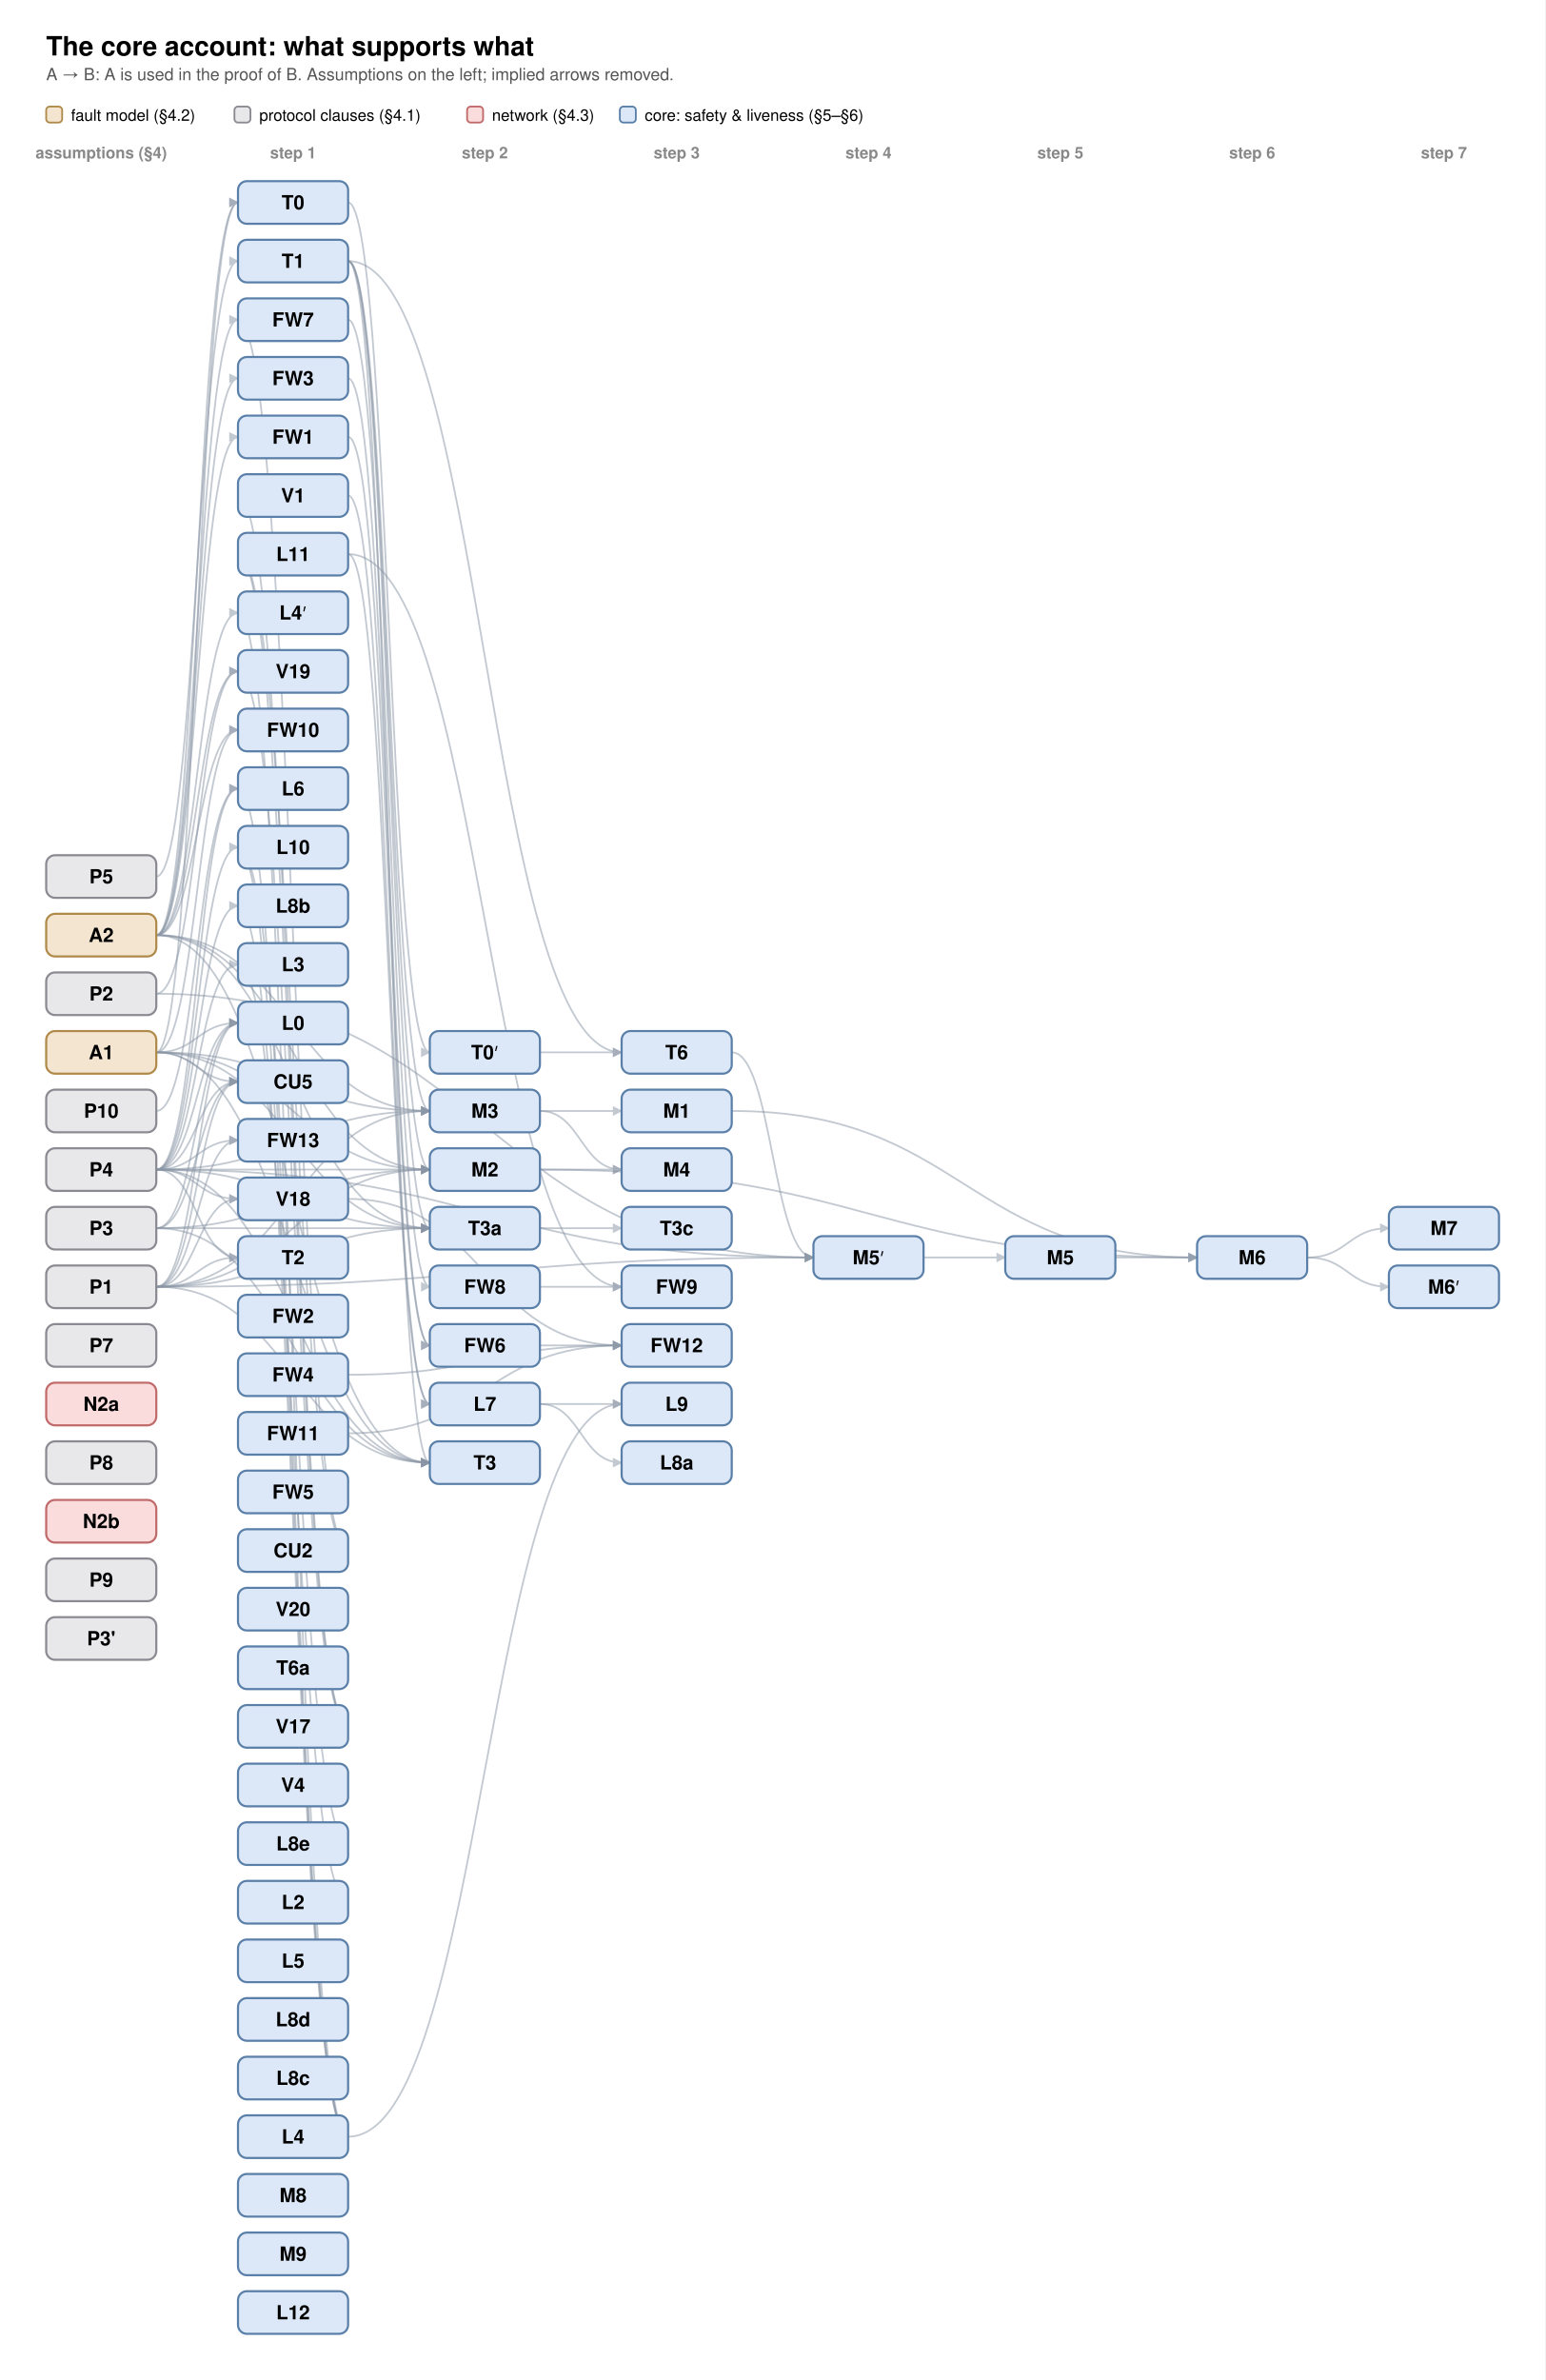
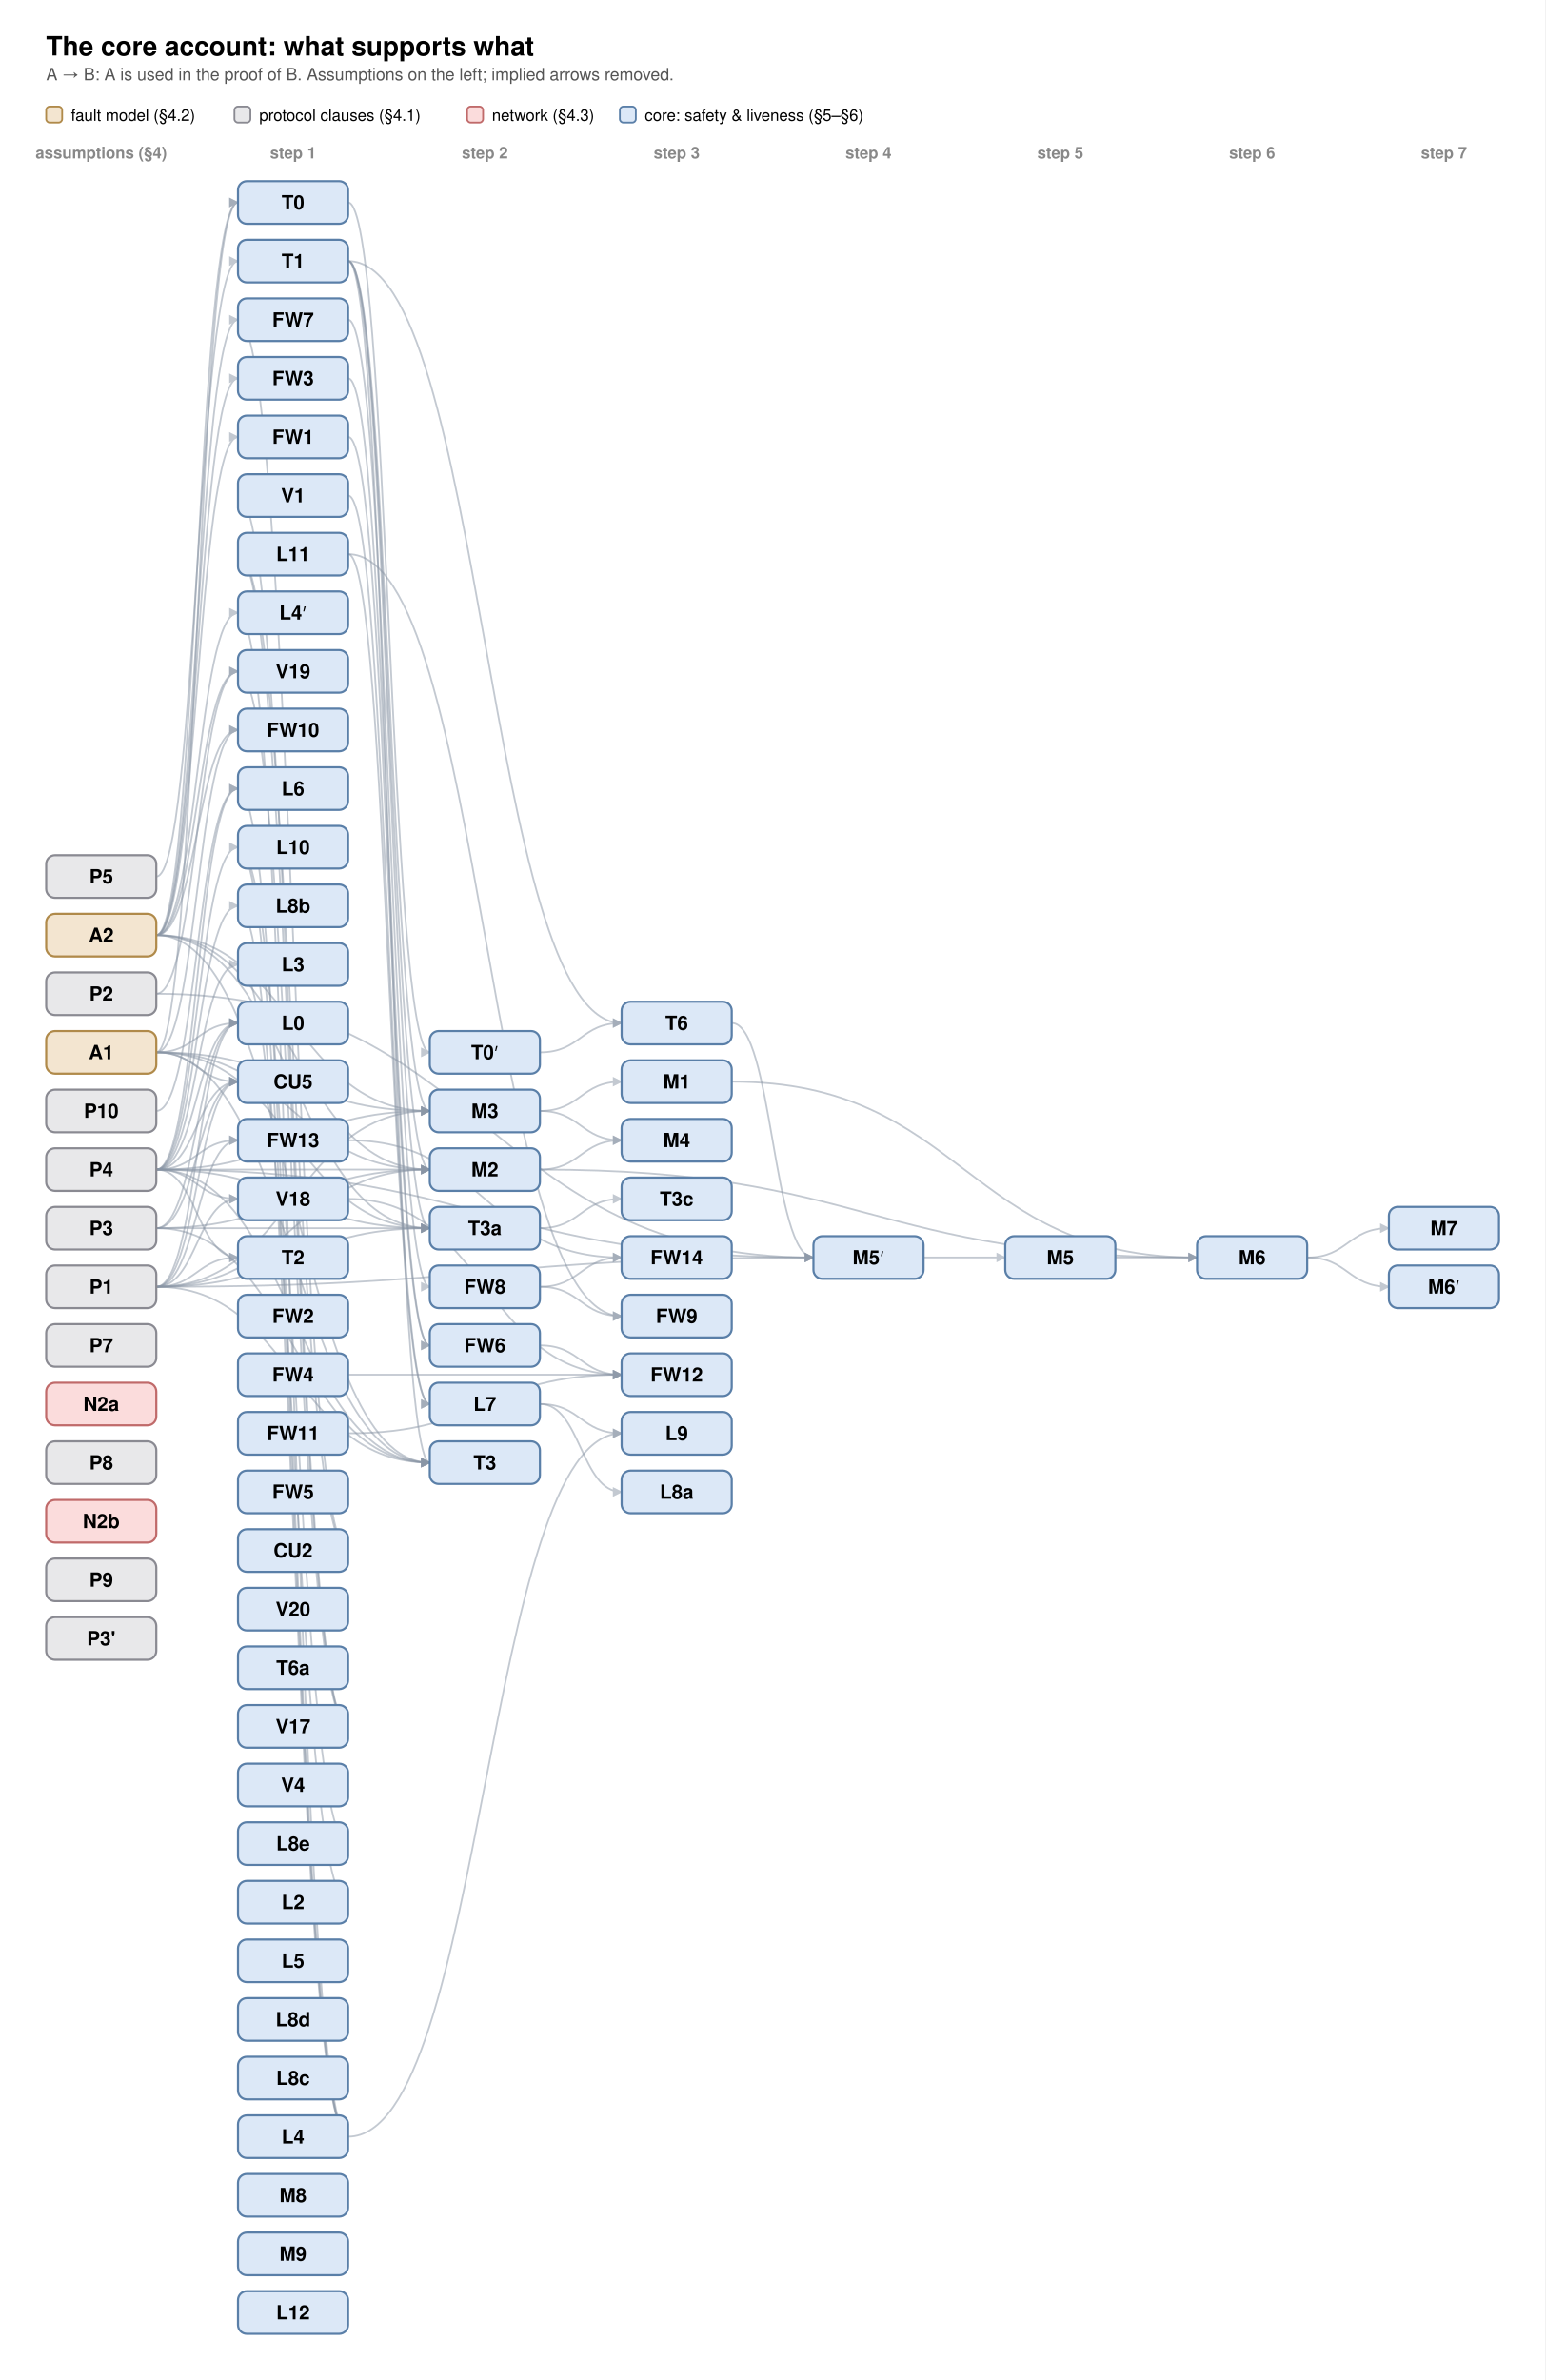
<svg xmlns="http://www.w3.org/2000/svg" width="870" height="1340" viewBox="0 0 870 1340" font-family="Helvetica,Arial,sans-serif">
  <style>text{dominant-baseline:middle}.lbl{font-size:11px;font-weight:700}.nm{font-size:8.5px;fill:#444}.ttl{font-size:15px;font-weight:700}.sub{font-size:9.5px;fill:#555}.key{font-size:9px}.col{font-size:9px;fill:#888;font-weight:700}</style>
  <rect width="870" height="1340" fill="#fff" />
  <defs>
    <marker id="a" viewBox="0 0 10 10" refX="9" refY="5" markerWidth="5.5" markerHeight="5.5" orient="auto-start-reverse">
      <path d="M0,0 L10,5 L0,10 z" fill="#8894a4" />
    </marker>
  </defs>
  <text class="ttl" x="26" y="26">The core account: what supports what</text>
  <text class="sub" x="26" y="42">A → B: A is used in the proof of B. Assumptions on the left; implied arrows removed.</text>
  <rect x="26" y="60" width="9" height="9" rx="2" fill="#f3e5d0" stroke="#b08a4a" />
  <text class="key" x="40" y="65">fault model (§4.2)</text>
  <rect x="132.0" y="60" width="9" height="9" rx="2" fill="#e8e8ea" stroke="#8a8a92" />
  <text class="key" x="146.0" y="65">protocol clauses (§4.1)</text>
  <rect x="263.0" y="60" width="9" height="9" rx="2" fill="#fbdcdc" stroke="#c06a6a" />
  <text class="key" x="277.0" y="65">network (§4.3)</text>
  <rect x="349.0" y="60" width="9" height="9" rx="2" fill="#dce8f7" stroke="#5a7fa8" />
  <text class="key" x="363.0" y="65">core: safety &amp; liveness (§5–§6)</text>
  <text class="col" x="57.0" y="86" text-anchor="middle">assumptions (§4)</text>
  <text class="col" x="165.0" y="86" text-anchor="middle">step 1</text>
  <text class="col" x="273.0" y="86" text-anchor="middle">step 2</text>
  <text class="col" x="381.0" y="86" text-anchor="middle">step 3</text>
  <text class="col" x="489.0" y="86" text-anchor="middle">step 4</text>
  <text class="col" x="597.0" y="86" text-anchor="middle">step 5</text>
  <text class="col" x="705.0" y="86" text-anchor="middle">step 6</text>
  <text class="col" x="813.0" y="86" text-anchor="middle">step 7</text>
  <path d="M196.0,312.0 C219.0,312.0 219.0,790.5 242.0,790.5" fill="none" stroke="#8894a4" stroke-width="1" opacity="0.5" marker-end="url(#a)" />
-   <path d="M196.0,312.0 C273.0,312.0 273.0,724.5 350.0,724.5" fill="none" stroke="#8894a4" stroke-width="1" opacity="0.5" marker-end="url(#a)" />
-   <path d="M412.0,592.5 C435.0,592.5 435.0,708.0 458.0,708.0" fill="none" stroke="#8894a4" stroke-width="1" opacity="0.5" marker-end="url(#a)" />
+   <path d="M196.0,312.0 C273.0,312.0 273.0,741.0 350.0,741.0" fill="none" stroke="#8894a4" stroke-width="1" opacity="0.5" marker-end="url(#a)" />
+   <path d="M412.0,576.0 C435.0,576.0 435.0,708.0 458.0,708.0" fill="none" stroke="#8894a4" stroke-width="1" opacity="0.5" marker-end="url(#a)" />
  <path d="M196.0,972.0 C165.0,972.0 165.0,378.0 134.0,378.0" fill="none" stroke="#8894a4" stroke-width="1" opacity="0.5" marker-end="url(#a)" />
  <path d="M196.0,972.0 C165.0,972.0 165.0,279.0 134.0,279.0" fill="none" stroke="#8894a4" stroke-width="1" opacity="0.5" marker-end="url(#a)" />
  <path d="M196.0,972.0 C165.0,972.0 165.0,312.0 134.0,312.0" fill="none" stroke="#8894a4" stroke-width="1" opacity="0.5" marker-end="url(#a)" />
-   <path d="M304.0,658.5 C327.0,658.5 327.0,658.5 350.0,658.5" fill="none" stroke="#8894a4" stroke-width="1" opacity="0.5" marker-end="url(#a)" />
+   <path d="M304.0,658.5 C327.0,658.5 327.0,642.0 350.0,642.0" fill="none" stroke="#8894a4" stroke-width="1" opacity="0.5" marker-end="url(#a)" />
  <path d="M304.0,658.5 C489.0,658.5 489.0,708.0 674.0,708.0" fill="none" stroke="#8894a4" stroke-width="1" opacity="0.5" marker-end="url(#a)" />
-   <path d="M304.0,790.5 C327.0,790.5 327.0,790.5 350.0,790.5" fill="none" stroke="#8894a4" stroke-width="1" opacity="0.5" marker-end="url(#a)" />
-   <path d="M304.0,790.5 C327.0,790.5 327.0,823.5 350.0,823.5" fill="none" stroke="#8894a4" stroke-width="1" opacity="0.5" marker-end="url(#a)" />
-   <path d="M196.0,807.0 C273.0,807.0 273.0,757.5 350.0,757.5" fill="none" stroke="#8894a4" stroke-width="1" opacity="0.5" marker-end="url(#a)" />
+   <path d="M304.0,790.5 C327.0,790.5 327.0,807.0 350.0,807.0" fill="none" stroke="#8894a4" stroke-width="1" opacity="0.5" marker-end="url(#a)" />
+   <path d="M304.0,790.5 C327.0,790.5 327.0,840.0 350.0,840.0" fill="none" stroke="#8894a4" stroke-width="1" opacity="0.5" marker-end="url(#a)" />
+   <path d="M196.0,642.0 C273.0,642.0 273.0,708.0 350.0,708.0" fill="none" stroke="#8894a4" stroke-width="1" opacity="0.5" marker-end="url(#a)" />
+   <path d="M196.0,807.0 C273.0,807.0 273.0,774.0 350.0,774.0" fill="none" stroke="#8894a4" stroke-width="1" opacity="0.5" marker-end="url(#a)" />
  <path d="M88.0,691.5 C111.0,691.5 111.0,609.0 134.0,609.0" fill="none" stroke="#8894a4" stroke-width="1" opacity="0.5" marker-end="url(#a)" />
  <path d="M88.0,691.5 C165.0,691.5 165.0,691.5 242.0,691.5" fill="none" stroke="#8894a4" stroke-width="1" opacity="0.5" marker-end="url(#a)" />
  <path d="M88.0,691.5 C165.0,691.5 165.0,823.5 242.0,823.5" fill="none" stroke="#8894a4" stroke-width="1" opacity="0.5" marker-end="url(#a)" />
  <path d="M88.0,691.5 C165.0,691.5 165.0,658.5 242.0,658.5" fill="none" stroke="#8894a4" stroke-width="1" opacity="0.5" marker-end="url(#a)" />
  <path d="M88.0,691.5 C111.0,691.5 111.0,576.0 134.0,576.0" fill="none" stroke="#8894a4" stroke-width="1" opacity="0.5" marker-end="url(#a)" />
  <path d="M196.0,147.0 C219.0,147.0 219.0,625.5 242.0,625.5" fill="none" stroke="#8894a4" stroke-width="1" opacity="0.5" marker-end="url(#a)" />
  <path d="M196.0,147.0 C219.0,147.0 219.0,823.5 242.0,823.5" fill="none" stroke="#8894a4" stroke-width="1" opacity="0.5" marker-end="url(#a)" />
  <path d="M196.0,147.0 C219.0,147.0 219.0,691.5 242.0,691.5" fill="none" stroke="#8894a4" stroke-width="1" opacity="0.5" marker-end="url(#a)" />
-   <path d="M196.0,147.0 C273.0,147.0 273.0,592.5 350.0,592.5" fill="none" stroke="#8894a4" stroke-width="1" opacity="0.5" marker-end="url(#a)" />
+   <path d="M196.0,147.0 C273.0,147.0 273.0,576.0 350.0,576.0" fill="none" stroke="#8894a4" stroke-width="1" opacity="0.5" marker-end="url(#a)" />
  <path d="M196.0,147.0 C219.0,147.0 219.0,658.5 242.0,658.5" fill="none" stroke="#8894a4" stroke-width="1" opacity="0.5" marker-end="url(#a)" />
  <path d="M88.0,625.5 C111.0,625.5 111.0,444.0 134.0,444.0" fill="none" stroke="#8894a4" stroke-width="1" opacity="0.5" marker-end="url(#a)" />
-   <path d="M304.0,724.5 C327.0,724.5 327.0,724.5 350.0,724.5" fill="none" stroke="#8894a4" stroke-width="1" opacity="0.5" marker-end="url(#a)" />
+   <path d="M304.0,724.5 C327.0,724.5 327.0,708.0 350.0,708.0" fill="none" stroke="#8894a4" stroke-width="1" opacity="0.5" marker-end="url(#a)" />
+   <path d="M304.0,724.5 C327.0,724.5 327.0,741.0 350.0,741.0" fill="none" stroke="#8894a4" stroke-width="1" opacity="0.5" marker-end="url(#a)" />
  <path d="M88.0,724.5 C111.0,724.5 111.0,642.0 134.0,642.0" fill="none" stroke="#8894a4" stroke-width="1" opacity="0.5" marker-end="url(#a)" />
  <path d="M88.0,724.5 C165.0,724.5 165.0,625.5 242.0,625.5" fill="none" stroke="#8894a4" stroke-width="1" opacity="0.5" marker-end="url(#a)" />
  <path d="M88.0,724.5 C165.0,724.5 165.0,691.5 242.0,691.5" fill="none" stroke="#8894a4" stroke-width="1" opacity="0.5" marker-end="url(#a)" />
  <path d="M88.0,724.5 C111.0,724.5 111.0,609.0 134.0,609.0" fill="none" stroke="#8894a4" stroke-width="1" opacity="0.5" marker-end="url(#a)" />
  <path d="M88.0,724.5 C111.0,724.5 111.0,708.0 134.0,708.0" fill="none" stroke="#8894a4" stroke-width="1" opacity="0.5" marker-end="url(#a)" />
  <path d="M88.0,724.5 C165.0,724.5 165.0,823.5 242.0,823.5" fill="none" stroke="#8894a4" stroke-width="1" opacity="0.5" marker-end="url(#a)" />
  <path d="M88.0,724.5 C111.0,724.5 111.0,576.0 134.0,576.0" fill="none" stroke="#8894a4" stroke-width="1" opacity="0.5" marker-end="url(#a)" />
  <path d="M88.0,724.5 C273.0,724.5 273.0,708.0 458.0,708.0" fill="none" stroke="#8894a4" stroke-width="1" opacity="0.5" marker-end="url(#a)" />
  <path d="M88.0,724.5 C165.0,724.5 165.0,658.5 242.0,658.5" fill="none" stroke="#8894a4" stroke-width="1" opacity="0.5" marker-end="url(#a)" />
  <path d="M88.0,724.5 C111.0,724.5 111.0,675.0 134.0,675.0" fill="none" stroke="#8894a4" stroke-width="1" opacity="0.5" marker-end="url(#a)" />
-   <path d="M304.0,757.5 C327.0,757.5 327.0,757.5 350.0,757.5" fill="none" stroke="#8894a4" stroke-width="1" opacity="0.5" marker-end="url(#a)" />
-   <path d="M196.0,1203.0 C273.0,1203.0 273.0,790.5 350.0,790.5" fill="none" stroke="#8894a4" stroke-width="1" opacity="0.5" marker-end="url(#a)" />
+   <path d="M304.0,757.5 C327.0,757.5 327.0,774.0 350.0,774.0" fill="none" stroke="#8894a4" stroke-width="1" opacity="0.5" marker-end="url(#a)" />
+   <path d="M196.0,1203.0 C273.0,1203.0 273.0,807.0 350.0,807.0" fill="none" stroke="#8894a4" stroke-width="1" opacity="0.5" marker-end="url(#a)" />
  <path d="M196.0,1203.0 C165.0,1203.0 165.0,345.0 134.0,345.0" fill="none" stroke="#8894a4" stroke-width="1" opacity="0.5" marker-end="url(#a)" />
  <path d="M196.0,1203.0 C165.0,1203.0 165.0,510.0 134.0,510.0" fill="none" stroke="#8894a4" stroke-width="1" opacity="0.5" marker-end="url(#a)" />
  <path d="M196.0,1203.0 C165.0,1203.0 165.0,444.0 134.0,444.0" fill="none" stroke="#8894a4" stroke-width="1" opacity="0.5" marker-end="url(#a)" />
  <path d="M196.0,1203.0 C165.0,1203.0 165.0,477.0 134.0,477.0" fill="none" stroke="#8894a4" stroke-width="1" opacity="0.5" marker-end="url(#a)" />
  <path d="M196.0,279.0 C219.0,279.0 219.0,790.5 242.0,790.5" fill="none" stroke="#8894a4" stroke-width="1" opacity="0.5" marker-end="url(#a)" />
  <path d="M628.0,708.0 C651.0,708.0 651.0,708.0 674.0,708.0" fill="none" stroke="#8894a4" stroke-width="1" opacity="0.5" marker-end="url(#a)" />
  <path d="M88.0,658.5 C111.0,658.5 111.0,642.0 134.0,642.0" fill="none" stroke="#8894a4" stroke-width="1" opacity="0.5" marker-end="url(#a)" />
  <path d="M88.0,658.5 C165.0,658.5 165.0,625.5 242.0,625.5" fill="none" stroke="#8894a4" stroke-width="1" opacity="0.5" marker-end="url(#a)" />
  <path d="M88.0,658.5 C165.0,658.5 165.0,691.5 242.0,691.5" fill="none" stroke="#8894a4" stroke-width="1" opacity="0.5" marker-end="url(#a)" />
  <path d="M88.0,658.5 C111.0,658.5 111.0,609.0 134.0,609.0" fill="none" stroke="#8894a4" stroke-width="1" opacity="0.5" marker-end="url(#a)" />
  <path d="M88.0,658.5 C111.0,658.5 111.0,510.0 134.0,510.0" fill="none" stroke="#8894a4" stroke-width="1" opacity="0.5" marker-end="url(#a)" />
  <path d="M88.0,658.5 C111.0,658.5 111.0,543.0 134.0,543.0" fill="none" stroke="#8894a4" stroke-width="1" opacity="0.5" marker-end="url(#a)" />
  <path d="M88.0,658.5 C111.0,658.5 111.0,444.0 134.0,444.0" fill="none" stroke="#8894a4" stroke-width="1" opacity="0.5" marker-end="url(#a)" />
  <path d="M88.0,658.5 C111.0,658.5 111.0,708.0 134.0,708.0" fill="none" stroke="#8894a4" stroke-width="1" opacity="0.5" marker-end="url(#a)" />
  <path d="M88.0,658.5 C165.0,658.5 165.0,823.5 242.0,823.5" fill="none" stroke="#8894a4" stroke-width="1" opacity="0.5" marker-end="url(#a)" />
  <path d="M88.0,658.5 C111.0,658.5 111.0,477.0 134.0,477.0" fill="none" stroke="#8894a4" stroke-width="1" opacity="0.5" marker-end="url(#a)" />
  <path d="M88.0,658.5 C111.0,658.5 111.0,576.0 134.0,576.0" fill="none" stroke="#8894a4" stroke-width="1" opacity="0.5" marker-end="url(#a)" />
  <path d="M88.0,658.5 C273.0,658.5 273.0,708.0 458.0,708.0" fill="none" stroke="#8894a4" stroke-width="1" opacity="0.5" marker-end="url(#a)" />
  <path d="M88.0,658.5 C165.0,658.5 165.0,658.5 242.0,658.5" fill="none" stroke="#8894a4" stroke-width="1" opacity="0.5" marker-end="url(#a)" />
  <path d="M88.0,658.5 C111.0,658.5 111.0,675.0 134.0,675.0" fill="none" stroke="#8894a4" stroke-width="1" opacity="0.5" marker-end="url(#a)" />
  <path d="M88.0,526.5 C111.0,526.5 111.0,114.0 134.0,114.0" fill="none" stroke="#8894a4" stroke-width="1" opacity="0.5" marker-end="url(#a)" />
  <path d="M88.0,526.5 C165.0,526.5 165.0,625.5 242.0,625.5" fill="none" stroke="#8894a4" stroke-width="1" opacity="0.5" marker-end="url(#a)" />
  <path d="M88.0,526.5 C165.0,526.5 165.0,691.5 242.0,691.5" fill="none" stroke="#8894a4" stroke-width="1" opacity="0.5" marker-end="url(#a)" />
  <path d="M88.0,526.5 C111.0,526.5 111.0,411.0 134.0,411.0" fill="none" stroke="#8894a4" stroke-width="1" opacity="0.5" marker-end="url(#a)" />
  <path d="M88.0,526.5 C111.0,526.5 111.0,345.0 134.0,345.0" fill="none" stroke="#8894a4" stroke-width="1" opacity="0.5" marker-end="url(#a)" />
  <path d="M88.0,526.5 C111.0,526.5 111.0,378.0 134.0,378.0" fill="none" stroke="#8894a4" stroke-width="1" opacity="0.5" marker-end="url(#a)" />
  <path d="M88.0,526.5 C111.0,526.5 111.0,246.0 134.0,246.0" fill="none" stroke="#8894a4" stroke-width="1" opacity="0.5" marker-end="url(#a)" />
  <path d="M88.0,526.5 C165.0,526.5 165.0,823.5 242.0,823.5" fill="none" stroke="#8894a4" stroke-width="1" opacity="0.5" marker-end="url(#a)" />
  <path d="M88.0,526.5 C111.0,526.5 111.0,180.0 134.0,180.0" fill="none" stroke="#8894a4" stroke-width="1" opacity="0.5" marker-end="url(#a)" />
  <path d="M88.0,526.5 C165.0,526.5 165.0,658.5 242.0,658.5" fill="none" stroke="#8894a4" stroke-width="1" opacity="0.5" marker-end="url(#a)" />
  <path d="M88.0,526.5 C111.0,526.5 111.0,213.0 134.0,213.0" fill="none" stroke="#8894a4" stroke-width="1" opacity="0.5" marker-end="url(#a)" />
-   <path d="M304.0,625.5 C327.0,625.5 327.0,625.5 350.0,625.5" fill="none" stroke="#8894a4" stroke-width="1" opacity="0.5" marker-end="url(#a)" />
-   <path d="M304.0,625.5 C327.0,625.5 327.0,658.5 350.0,658.5" fill="none" stroke="#8894a4" stroke-width="1" opacity="0.5" marker-end="url(#a)" />
-   <path d="M304.0,592.5 C327.0,592.5 327.0,592.5 350.0,592.5" fill="none" stroke="#8894a4" stroke-width="1" opacity="0.5" marker-end="url(#a)" />
+   <path d="M304.0,625.5 C327.0,625.5 327.0,609.0 350.0,609.0" fill="none" stroke="#8894a4" stroke-width="1" opacity="0.5" marker-end="url(#a)" />
+   <path d="M304.0,625.5 C327.0,625.5 327.0,642.0 350.0,642.0" fill="none" stroke="#8894a4" stroke-width="1" opacity="0.5" marker-end="url(#a)" />
+   <path d="M304.0,592.5 C327.0,592.5 327.0,576.0 350.0,576.0" fill="none" stroke="#8894a4" stroke-width="1" opacity="0.5" marker-end="url(#a)" />
  <path d="M196.0,1071.0 C165.0,1071.0 165.0,543.0 134.0,543.0" fill="none" stroke="#8894a4" stroke-width="1" opacity="0.5" marker-end="url(#a)" />
-   <path d="M196.0,774.0 C273.0,774.0 273.0,757.5 350.0,757.5" fill="none" stroke="#8894a4" stroke-width="1" opacity="0.5" marker-end="url(#a)" />
+   <path d="M196.0,774.0 C273.0,774.0 273.0,774.0 350.0,774.0" fill="none" stroke="#8894a4" stroke-width="1" opacity="0.5" marker-end="url(#a)" />
  <path d="M196.0,1038.0 C165.0,1038.0 165.0,477.0 134.0,477.0" fill="none" stroke="#8894a4" stroke-width="1" opacity="0.5" marker-end="url(#a)" />
  <path d="M88.0,559.5 C111.0,559.5 111.0,378.0 134.0,378.0" fill="none" stroke="#8894a4" stroke-width="1" opacity="0.5" marker-end="url(#a)" />
  <path d="M88.0,559.5 C273.0,559.5 273.0,708.0 458.0,708.0" fill="none" stroke="#8894a4" stroke-width="1" opacity="0.5" marker-end="url(#a)" />
  <path d="M196.0,873.0 C165.0,873.0 165.0,180.0 134.0,180.0" fill="none" stroke="#8894a4" stroke-width="1" opacity="0.5" marker-end="url(#a)" />
  <path d="M196.0,873.0 C165.0,873.0 165.0,312.0 134.0,312.0" fill="none" stroke="#8894a4" stroke-width="1" opacity="0.5" marker-end="url(#a)" />
-   <path d="M196.0,675.0 C273.0,675.0 273.0,757.5 350.0,757.5" fill="none" stroke="#8894a4" stroke-width="1" opacity="0.5" marker-end="url(#a)" />
+   <path d="M196.0,675.0 C273.0,675.0 273.0,774.0 350.0,774.0" fill="none" stroke="#8894a4" stroke-width="1" opacity="0.5" marker-end="url(#a)" />
  <path d="M196.0,213.0 C219.0,213.0 219.0,757.5 242.0,757.5" fill="none" stroke="#8894a4" stroke-width="1" opacity="0.5" marker-end="url(#a)" />
  <path d="M196.0,114.0 C219.0,114.0 219.0,592.5 242.0,592.5" fill="none" stroke="#8894a4" stroke-width="1" opacity="0.5" marker-end="url(#a)" />
  <path d="M736.0,708.0 C759.0,708.0 759.0,691.5 782.0,691.5" fill="none" stroke="#8894a4" stroke-width="1" opacity="0.5" marker-end="url(#a)" />
  <path d="M736.0,708.0 C759.0,708.0 759.0,724.5 782.0,724.5" fill="none" stroke="#8894a4" stroke-width="1" opacity="0.5" marker-end="url(#a)" />
  <path d="M88.0,592.5 C111.0,592.5 111.0,114.0 134.0,114.0" fill="none" stroke="#8894a4" stroke-width="1" opacity="0.5" marker-end="url(#a)" />
  <path d="M88.0,592.5 C165.0,592.5 165.0,625.5 242.0,625.5" fill="none" stroke="#8894a4" stroke-width="1" opacity="0.5" marker-end="url(#a)" />
  <path d="M88.0,592.5 C111.0,592.5 111.0,609.0 134.0,609.0" fill="none" stroke="#8894a4" stroke-width="1" opacity="0.5" marker-end="url(#a)" />
  <path d="M88.0,592.5 C111.0,592.5 111.0,411.0 134.0,411.0" fill="none" stroke="#8894a4" stroke-width="1" opacity="0.5" marker-end="url(#a)" />
  <path d="M88.0,592.5 C165.0,592.5 165.0,691.5 242.0,691.5" fill="none" stroke="#8894a4" stroke-width="1" opacity="0.5" marker-end="url(#a)" />
  <path d="M88.0,592.5 C165.0,592.5 165.0,823.5 242.0,823.5" fill="none" stroke="#8894a4" stroke-width="1" opacity="0.5" marker-end="url(#a)" />
  <path d="M88.0,592.5 C165.0,592.5 165.0,658.5 242.0,658.5" fill="none" stroke="#8894a4" stroke-width="1" opacity="0.5" marker-end="url(#a)" />
  <path d="M88.0,592.5 C111.0,592.5 111.0,576.0 134.0,576.0" fill="none" stroke="#8894a4" stroke-width="1" opacity="0.5" marker-end="url(#a)" />
  <path d="M196.0,246.0 C219.0,246.0 219.0,757.5 242.0,757.5" fill="none" stroke="#8894a4" stroke-width="1" opacity="0.5" marker-end="url(#a)" />
  <path d="M520.0,708.0 C543.0,708.0 543.0,708.0 566.0,708.0" fill="none" stroke="#8894a4" stroke-width="1" opacity="0.5" marker-end="url(#a)" />
-   <path d="M412.0,625.5 C543.0,625.5 543.0,708.0 674.0,708.0" fill="none" stroke="#8894a4" stroke-width="1" opacity="0.5" marker-end="url(#a)" />
-   <path d="M304.0,691.5 C327.0,691.5 327.0,691.5 350.0,691.5" fill="none" stroke="#8894a4" stroke-width="1" opacity="0.5" marker-end="url(#a)" />
+   <path d="M412.0,609.0 C543.0,609.0 543.0,708.0 674.0,708.0" fill="none" stroke="#8894a4" stroke-width="1" opacity="0.5" marker-end="url(#a)" />
+   <path d="M304.0,691.5 C327.0,691.5 327.0,675.0 350.0,675.0" fill="none" stroke="#8894a4" stroke-width="1" opacity="0.5" marker-end="url(#a)" />
  <path d="M88.0,493.5 C111.0,493.5 111.0,147.0 134.0,147.0" fill="none" stroke="#8894a4" stroke-width="1" opacity="0.5" marker-end="url(#a)" />
  <path d="M196.0,180.0 C219.0,180.0 219.0,724.5 242.0,724.5" fill="none" stroke="#8894a4" stroke-width="1" opacity="0.5" marker-end="url(#a)" />
  <g>
    <rect x="26.0" y="481.5" width="62" height="24" rx="5" fill="#e8e8ea" stroke="#8a8a92" stroke-width="1.2" />
    <text class="lbl" x="57.0" y="493.5" text-anchor="middle">P5</text>
  </g>
  <g>
    <rect x="26.0" y="514.5" width="62" height="24" rx="5" fill="#f3e5d0" stroke="#b08a4a" stroke-width="1.2" />
    <text class="lbl" x="57.0" y="526.5" text-anchor="middle">A2</text>
  </g>
  <g>
    <rect x="26.0" y="547.5" width="62" height="24" rx="5" fill="#e8e8ea" stroke="#8a8a92" stroke-width="1.2" />
    <text class="lbl" x="57.0" y="559.5" text-anchor="middle">P2</text>
  </g>
  <g>
    <rect x="26.0" y="580.5" width="62" height="24" rx="5" fill="#f3e5d0" stroke="#b08a4a" stroke-width="1.2" />
    <text class="lbl" x="57.0" y="592.5" text-anchor="middle">A1</text>
  </g>
  <g>
    <rect x="26.0" y="613.5" width="62" height="24" rx="5" fill="#e8e8ea" stroke="#8a8a92" stroke-width="1.2" />
    <text class="lbl" x="57.0" y="625.5" text-anchor="middle">P10</text>
  </g>
  <g>
    <rect x="26.0" y="646.5" width="62" height="24" rx="5" fill="#e8e8ea" stroke="#8a8a92" stroke-width="1.2" />
    <text class="lbl" x="57.0" y="658.5" text-anchor="middle">P4</text>
  </g>
  <g>
    <rect x="26.0" y="679.5" width="62" height="24" rx="5" fill="#e8e8ea" stroke="#8a8a92" stroke-width="1.2" />
    <text class="lbl" x="57.0" y="691.5" text-anchor="middle">P3</text>
  </g>
  <g>
    <rect x="26.0" y="712.5" width="62" height="24" rx="5" fill="#e8e8ea" stroke="#8a8a92" stroke-width="1.2" />
    <text class="lbl" x="57.0" y="724.5" text-anchor="middle">P1</text>
  </g>
  <g>
    <rect x="26.0" y="745.5" width="62" height="24" rx="5" fill="#e8e8ea" stroke="#8a8a92" stroke-width="1.2" />
    <text class="lbl" x="57.0" y="757.5" text-anchor="middle">P7</text>
  </g>
  <g>
    <rect x="26.0" y="778.5" width="62" height="24" rx="5" fill="#fbdcdc" stroke="#c06a6a" stroke-width="1.2" />
    <text class="lbl" x="57.0" y="790.5" text-anchor="middle">N2a</text>
  </g>
  <g>
    <rect x="26.0" y="811.5" width="62" height="24" rx="5" fill="#e8e8ea" stroke="#8a8a92" stroke-width="1.2" />
    <text class="lbl" x="57.0" y="823.5" text-anchor="middle">P8</text>
  </g>
  <g>
    <rect x="26.0" y="844.5" width="62" height="24" rx="5" fill="#fbdcdc" stroke="#c06a6a" stroke-width="1.2" />
    <text class="lbl" x="57.0" y="856.5" text-anchor="middle">N2b</text>
  </g>
  <g>
    <rect x="26.0" y="877.5" width="62" height="24" rx="5" fill="#e8e8ea" stroke="#8a8a92" stroke-width="1.2" />
    <text class="lbl" x="57.0" y="889.5" text-anchor="middle">P9</text>
  </g>
  <g>
    <rect x="26.0" y="910.5" width="62" height="24" rx="5" fill="#e8e8ea" stroke="#8a8a92" stroke-width="1.2" />
    <text class="lbl" x="57.0" y="922.5" text-anchor="middle">P3'</text>
  </g>
  <g>
    <rect x="134.0" y="102.0" width="62" height="24" rx="5" fill="#dce8f7" stroke="#5a7fa8" stroke-width="1.2" />
    <text class="lbl" x="165.0" y="114.0" text-anchor="middle">T0</text>
  </g>
  <g>
    <rect x="134.0" y="135.0" width="62" height="24" rx="5" fill="#dce8f7" stroke="#5a7fa8" stroke-width="1.2" />
    <text class="lbl" x="165.0" y="147.0" text-anchor="middle">T1</text>
  </g>
  <g>
    <rect x="134.0" y="168.0" width="62" height="24" rx="5" fill="#dce8f7" stroke="#5a7fa8" stroke-width="1.2" />
    <text class="lbl" x="165.0" y="180.0" text-anchor="middle">FW7</text>
  </g>
  <g>
    <rect x="134.0" y="201.0" width="62" height="24" rx="5" fill="#dce8f7" stroke="#5a7fa8" stroke-width="1.2" />
    <text class="lbl" x="165.0" y="213.0" text-anchor="middle">FW3</text>
  </g>
  <g>
    <rect x="134.0" y="234.0" width="62" height="24" rx="5" fill="#dce8f7" stroke="#5a7fa8" stroke-width="1.2" />
    <text class="lbl" x="165.0" y="246.0" text-anchor="middle">FW1</text>
  </g>
  <g>
    <rect x="134.0" y="267.0" width="62" height="24" rx="5" fill="#dce8f7" stroke="#5a7fa8" stroke-width="1.2" />
    <text class="lbl" x="165.0" y="279.0" text-anchor="middle">V1</text>
  </g>
  <g>
    <rect x="134.0" y="300.0" width="62" height="24" rx="5" fill="#dce8f7" stroke="#5a7fa8" stroke-width="1.2" />
    <text class="lbl" x="165.0" y="312.0" text-anchor="middle">L11</text>
  </g>
  <g>
    <rect x="134.0" y="333.0" width="62" height="24" rx="5" fill="#dce8f7" stroke="#5a7fa8" stroke-width="1.2" />
    <text class="lbl" x="165.0" y="345.0" text-anchor="middle">L4′</text>
  </g>
  <g>
    <rect x="134.0" y="366.0" width="62" height="24" rx="5" fill="#dce8f7" stroke="#5a7fa8" stroke-width="1.2" />
    <text class="lbl" x="165.0" y="378.0" text-anchor="middle">V19</text>
  </g>
  <g>
    <rect x="134.0" y="399.0" width="62" height="24" rx="5" fill="#dce8f7" stroke="#5a7fa8" stroke-width="1.2" />
    <text class="lbl" x="165.0" y="411.0" text-anchor="middle">FW10</text>
  </g>
  <g>
    <rect x="134.0" y="432.0" width="62" height="24" rx="5" fill="#dce8f7" stroke="#5a7fa8" stroke-width="1.2" />
    <text class="lbl" x="165.0" y="444.0" text-anchor="middle">L6</text>
  </g>
  <g>
    <rect x="134.0" y="465.0" width="62" height="24" rx="5" fill="#dce8f7" stroke="#5a7fa8" stroke-width="1.2" />
    <text class="lbl" x="165.0" y="477.0" text-anchor="middle">L10</text>
  </g>
  <g>
    <rect x="134.0" y="498.0" width="62" height="24" rx="5" fill="#dce8f7" stroke="#5a7fa8" stroke-width="1.2" />
    <text class="lbl" x="165.0" y="510.0" text-anchor="middle">L8b</text>
  </g>
  <g>
    <rect x="134.0" y="531.0" width="62" height="24" rx="5" fill="#dce8f7" stroke="#5a7fa8" stroke-width="1.2" />
    <text class="lbl" x="165.0" y="543.0" text-anchor="middle">L3</text>
  </g>
  <g>
    <rect x="134.0" y="564.0" width="62" height="24" rx="5" fill="#dce8f7" stroke="#5a7fa8" stroke-width="1.2" />
    <text class="lbl" x="165.0" y="576.0" text-anchor="middle">L0</text>
  </g>
  <g>
    <rect x="134.0" y="597.0" width="62" height="24" rx="5" fill="#dce8f7" stroke="#5a7fa8" stroke-width="1.2" />
    <text class="lbl" x="165.0" y="609.0" text-anchor="middle">CU5</text>
  </g>
  <g>
    <rect x="134.0" y="630.0" width="62" height="24" rx="5" fill="#dce8f7" stroke="#5a7fa8" stroke-width="1.2" />
    <text class="lbl" x="165.0" y="642.0" text-anchor="middle">FW13</text>
  </g>
  <g>
    <rect x="134.0" y="663.0" width="62" height="24" rx="5" fill="#dce8f7" stroke="#5a7fa8" stroke-width="1.2" />
    <text class="lbl" x="165.0" y="675.0" text-anchor="middle">V18</text>
  </g>
  <g>
    <rect x="134.0" y="696.0" width="62" height="24" rx="5" fill="#dce8f7" stroke="#5a7fa8" stroke-width="1.2" />
    <text class="lbl" x="165.0" y="708.0" text-anchor="middle">T2</text>
  </g>
  <g>
    <rect x="134.0" y="729.0" width="62" height="24" rx="5" fill="#dce8f7" stroke="#5a7fa8" stroke-width="1.2" />
    <text class="lbl" x="165.0" y="741.0" text-anchor="middle">FW2</text>
  </g>
  <g>
    <rect x="134.0" y="762.0" width="62" height="24" rx="5" fill="#dce8f7" stroke="#5a7fa8" stroke-width="1.2" />
    <text class="lbl" x="165.0" y="774.0" text-anchor="middle">FW4</text>
  </g>
  <g>
    <rect x="134.0" y="795.0" width="62" height="24" rx="5" fill="#dce8f7" stroke="#5a7fa8" stroke-width="1.2" />
    <text class="lbl" x="165.0" y="807.0" text-anchor="middle">FW11</text>
  </g>
  <g>
    <rect x="134.0" y="828.0" width="62" height="24" rx="5" fill="#dce8f7" stroke="#5a7fa8" stroke-width="1.2" />
    <text class="lbl" x="165.0" y="840.0" text-anchor="middle">FW5</text>
  </g>
  <g>
    <rect x="134.0" y="861.0" width="62" height="24" rx="5" fill="#dce8f7" stroke="#5a7fa8" stroke-width="1.2" />
    <text class="lbl" x="165.0" y="873.0" text-anchor="middle">CU2</text>
  </g>
  <g>
    <rect x="134.0" y="894.0" width="62" height="24" rx="5" fill="#dce8f7" stroke="#5a7fa8" stroke-width="1.2" />
    <text class="lbl" x="165.0" y="906.0" text-anchor="middle">V20</text>
  </g>
  <g>
    <rect x="134.0" y="927.0" width="62" height="24" rx="5" fill="#dce8f7" stroke="#5a7fa8" stroke-width="1.2" />
    <text class="lbl" x="165.0" y="939.0" text-anchor="middle">T6a</text>
  </g>
  <g>
    <rect x="134.0" y="960.0" width="62" height="24" rx="5" fill="#dce8f7" stroke="#5a7fa8" stroke-width="1.2" />
    <text class="lbl" x="165.0" y="972.0" text-anchor="middle">V17</text>
  </g>
  <g>
    <rect x="134.0" y="993.0" width="62" height="24" rx="5" fill="#dce8f7" stroke="#5a7fa8" stroke-width="1.2" />
    <text class="lbl" x="165.0" y="1005.0" text-anchor="middle">V4</text>
  </g>
  <g>
    <rect x="134.0" y="1026.0" width="62" height="24" rx="5" fill="#dce8f7" stroke="#5a7fa8" stroke-width="1.2" />
    <text class="lbl" x="165.0" y="1038.0" text-anchor="middle">L8e</text>
  </g>
  <g>
    <rect x="134.0" y="1059.0" width="62" height="24" rx="5" fill="#dce8f7" stroke="#5a7fa8" stroke-width="1.2" />
    <text class="lbl" x="165.0" y="1071.0" text-anchor="middle">L2</text>
  </g>
  <g>
    <rect x="134.0" y="1092.0" width="62" height="24" rx="5" fill="#dce8f7" stroke="#5a7fa8" stroke-width="1.2" />
    <text class="lbl" x="165.0" y="1104.0" text-anchor="middle">L5</text>
  </g>
  <g>
    <rect x="134.0" y="1125.0" width="62" height="24" rx="5" fill="#dce8f7" stroke="#5a7fa8" stroke-width="1.2" />
    <text class="lbl" x="165.0" y="1137.0" text-anchor="middle">L8d</text>
  </g>
  <g>
    <rect x="134.0" y="1158.0" width="62" height="24" rx="5" fill="#dce8f7" stroke="#5a7fa8" stroke-width="1.2" />
    <text class="lbl" x="165.0" y="1170.0" text-anchor="middle">L8c</text>
  </g>
  <g>
    <rect x="134.0" y="1191.0" width="62" height="24" rx="5" fill="#dce8f7" stroke="#5a7fa8" stroke-width="1.2" />
    <text class="lbl" x="165.0" y="1203.0" text-anchor="middle">L4</text>
  </g>
  <g>
    <rect x="134.0" y="1224.0" width="62" height="24" rx="5" fill="#dce8f7" stroke="#5a7fa8" stroke-width="1.2" />
    <text class="lbl" x="165.0" y="1236.0" text-anchor="middle">M8</text>
  </g>
  <g>
    <rect x="134.0" y="1257.0" width="62" height="24" rx="5" fill="#dce8f7" stroke="#5a7fa8" stroke-width="1.2" />
    <text class="lbl" x="165.0" y="1269.0" text-anchor="middle">M9</text>
  </g>
  <g>
    <rect x="134.0" y="1290.0" width="62" height="24" rx="5" fill="#dce8f7" stroke="#5a7fa8" stroke-width="1.2" />
    <text class="lbl" x="165.0" y="1302.0" text-anchor="middle">L12</text>
  </g>
  <g>
-     <rect x="350.0" y="580.5" width="62" height="24" rx="5" fill="#dce8f7" stroke="#5a7fa8" stroke-width="1.2" />
-     <text class="lbl" x="381.0" y="592.5" text-anchor="middle">T6</text>
-   </g>
-   <g>
-     <rect x="350.0" y="613.5" width="62" height="24" rx="5" fill="#dce8f7" stroke="#5a7fa8" stroke-width="1.2" />
-     <text class="lbl" x="381.0" y="625.5" text-anchor="middle">M1</text>
-   </g>
-   <g>
-     <rect x="350.0" y="646.5" width="62" height="24" rx="5" fill="#dce8f7" stroke="#5a7fa8" stroke-width="1.2" />
-     <text class="lbl" x="381.0" y="658.5" text-anchor="middle">M4</text>
-   </g>
-   <g>
-     <rect x="350.0" y="679.5" width="62" height="24" rx="5" fill="#dce8f7" stroke="#5a7fa8" stroke-width="1.2" />
-     <text class="lbl" x="381.0" y="691.5" text-anchor="middle">T3c</text>
-   </g>
-   <g>
-     <rect x="350.0" y="712.5" width="62" height="24" rx="5" fill="#dce8f7" stroke="#5a7fa8" stroke-width="1.2" />
-     <text class="lbl" x="381.0" y="724.5" text-anchor="middle">FW9</text>
-   </g>
-   <g>
-     <rect x="350.0" y="745.5" width="62" height="24" rx="5" fill="#dce8f7" stroke="#5a7fa8" stroke-width="1.2" />
-     <text class="lbl" x="381.0" y="757.5" text-anchor="middle">FW12</text>
-   </g>
-   <g>
-     <rect x="350.0" y="778.5" width="62" height="24" rx="5" fill="#dce8f7" stroke="#5a7fa8" stroke-width="1.2" />
-     <text class="lbl" x="381.0" y="790.5" text-anchor="middle">L9</text>
-   </g>
-   <g>
-     <rect x="350.0" y="811.5" width="62" height="24" rx="5" fill="#dce8f7" stroke="#5a7fa8" stroke-width="1.2" />
-     <text class="lbl" x="381.0" y="823.5" text-anchor="middle">L8a</text>
+     <rect x="350.0" y="564.0" width="62" height="24" rx="5" fill="#dce8f7" stroke="#5a7fa8" stroke-width="1.2" />
+     <text class="lbl" x="381.0" y="576.0" text-anchor="middle">T6</text>
+   </g>
+   <g>
+     <rect x="350.0" y="597.0" width="62" height="24" rx="5" fill="#dce8f7" stroke="#5a7fa8" stroke-width="1.2" />
+     <text class="lbl" x="381.0" y="609.0" text-anchor="middle">M1</text>
+   </g>
+   <g>
+     <rect x="350.0" y="630.0" width="62" height="24" rx="5" fill="#dce8f7" stroke="#5a7fa8" stroke-width="1.2" />
+     <text class="lbl" x="381.0" y="642.0" text-anchor="middle">M4</text>
+   </g>
+   <g>
+     <rect x="350.0" y="663.0" width="62" height="24" rx="5" fill="#dce8f7" stroke="#5a7fa8" stroke-width="1.2" />
+     <text class="lbl" x="381.0" y="675.0" text-anchor="middle">T3c</text>
+   </g>
+   <g>
+     <rect x="350.0" y="696.0" width="62" height="24" rx="5" fill="#dce8f7" stroke="#5a7fa8" stroke-width="1.2" />
+     <text class="lbl" x="381.0" y="708.0" text-anchor="middle">FW14</text>
+   </g>
+   <g>
+     <rect x="350.0" y="729.0" width="62" height="24" rx="5" fill="#dce8f7" stroke="#5a7fa8" stroke-width="1.2" />
+     <text class="lbl" x="381.0" y="741.0" text-anchor="middle">FW9</text>
+   </g>
+   <g>
+     <rect x="350.0" y="762.0" width="62" height="24" rx="5" fill="#dce8f7" stroke="#5a7fa8" stroke-width="1.2" />
+     <text class="lbl" x="381.0" y="774.0" text-anchor="middle">FW12</text>
+   </g>
+   <g>
+     <rect x="350.0" y="795.0" width="62" height="24" rx="5" fill="#dce8f7" stroke="#5a7fa8" stroke-width="1.2" />
+     <text class="lbl" x="381.0" y="807.0" text-anchor="middle">L9</text>
+   </g>
+   <g>
+     <rect x="350.0" y="828.0" width="62" height="24" rx="5" fill="#dce8f7" stroke="#5a7fa8" stroke-width="1.2" />
+     <text class="lbl" x="381.0" y="840.0" text-anchor="middle">L8a</text>
  </g>
  <g>
    <rect x="242.0" y="580.5" width="62" height="24" rx="5" fill="#dce8f7" stroke="#5a7fa8" stroke-width="1.2" />
    <text class="lbl" x="273.0" y="592.5" text-anchor="middle">T0′</text>
  </g>
  <g>
    <rect x="242.0" y="613.5" width="62" height="24" rx="5" fill="#dce8f7" stroke="#5a7fa8" stroke-width="1.2" />
    <text class="lbl" x="273.0" y="625.5" text-anchor="middle">M3</text>
  </g>
  <g>
    <rect x="242.0" y="646.5" width="62" height="24" rx="5" fill="#dce8f7" stroke="#5a7fa8" stroke-width="1.2" />
    <text class="lbl" x="273.0" y="658.5" text-anchor="middle">M2</text>
  </g>
  <g>
    <rect x="242.0" y="679.5" width="62" height="24" rx="5" fill="#dce8f7" stroke="#5a7fa8" stroke-width="1.2" />
    <text class="lbl" x="273.0" y="691.5" text-anchor="middle">T3a</text>
  </g>
  <g>
    <rect x="242.0" y="712.5" width="62" height="24" rx="5" fill="#dce8f7" stroke="#5a7fa8" stroke-width="1.2" />
    <text class="lbl" x="273.0" y="724.5" text-anchor="middle">FW8</text>
  </g>
  <g>
    <rect x="242.0" y="745.5" width="62" height="24" rx="5" fill="#dce8f7" stroke="#5a7fa8" stroke-width="1.2" />
    <text class="lbl" x="273.0" y="757.5" text-anchor="middle">FW6</text>
  </g>
  <g>
    <rect x="242.0" y="778.5" width="62" height="24" rx="5" fill="#dce8f7" stroke="#5a7fa8" stroke-width="1.2" />
    <text class="lbl" x="273.0" y="790.5" text-anchor="middle">L7</text>
  </g>
  <g>
    <rect x="242.0" y="811.5" width="62" height="24" rx="5" fill="#dce8f7" stroke="#5a7fa8" stroke-width="1.2" />
    <text class="lbl" x="273.0" y="823.5" text-anchor="middle">T3</text>
  </g>
  <g>
    <rect x="782.0" y="679.5" width="62" height="24" rx="5" fill="#dce8f7" stroke="#5a7fa8" stroke-width="1.2" />
    <text class="lbl" x="813.0" y="691.5" text-anchor="middle">M7</text>
  </g>
  <g>
    <rect x="782.0" y="712.5" width="62" height="24" rx="5" fill="#dce8f7" stroke="#5a7fa8" stroke-width="1.2" />
    <text class="lbl" x="813.0" y="724.5" text-anchor="middle">M6′</text>
  </g>
  <g>
    <rect x="674.0" y="696.0" width="62" height="24" rx="5" fill="#dce8f7" stroke="#5a7fa8" stroke-width="1.2" />
    <text class="lbl" x="705.0" y="708.0" text-anchor="middle">M6</text>
  </g>
  <g>
    <rect x="458.0" y="696.0" width="62" height="24" rx="5" fill="#dce8f7" stroke="#5a7fa8" stroke-width="1.2" />
    <text class="lbl" x="489.0" y="708.0" text-anchor="middle">M5′</text>
  </g>
  <g>
    <rect x="566.0" y="696.0" width="62" height="24" rx="5" fill="#dce8f7" stroke="#5a7fa8" stroke-width="1.2" />
    <text class="lbl" x="597.0" y="708.0" text-anchor="middle">M5</text>
  </g>
</svg>
